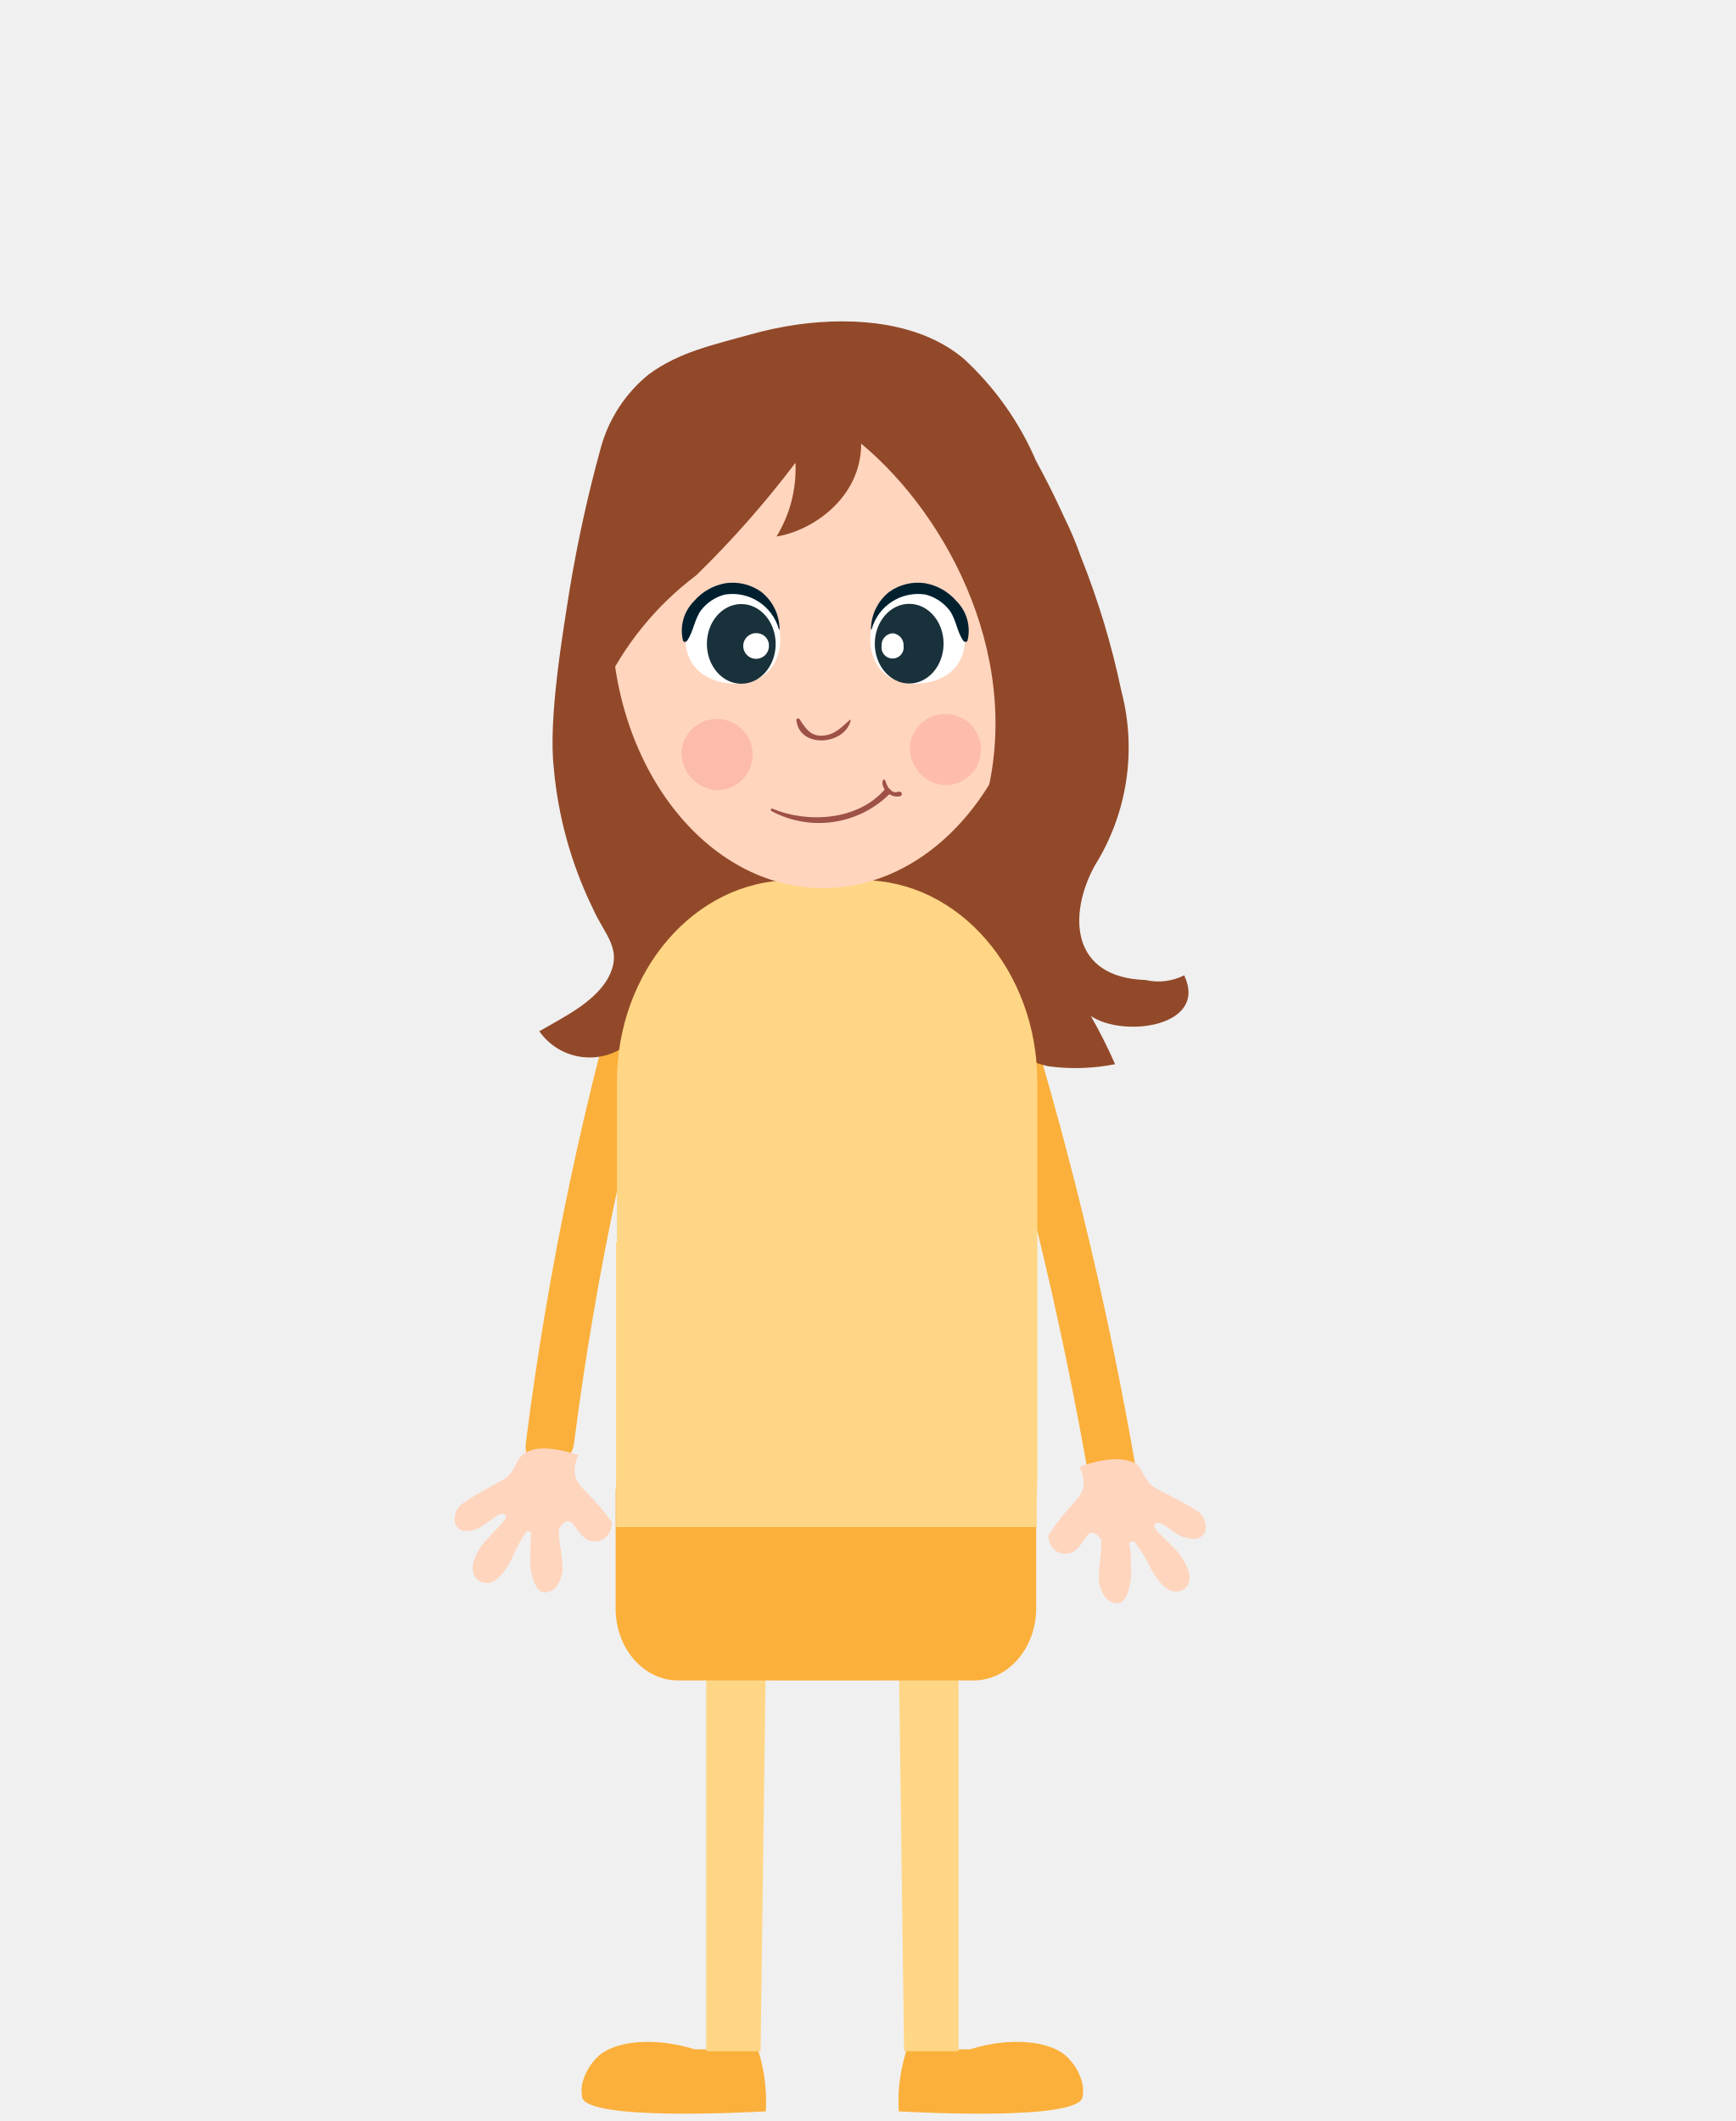
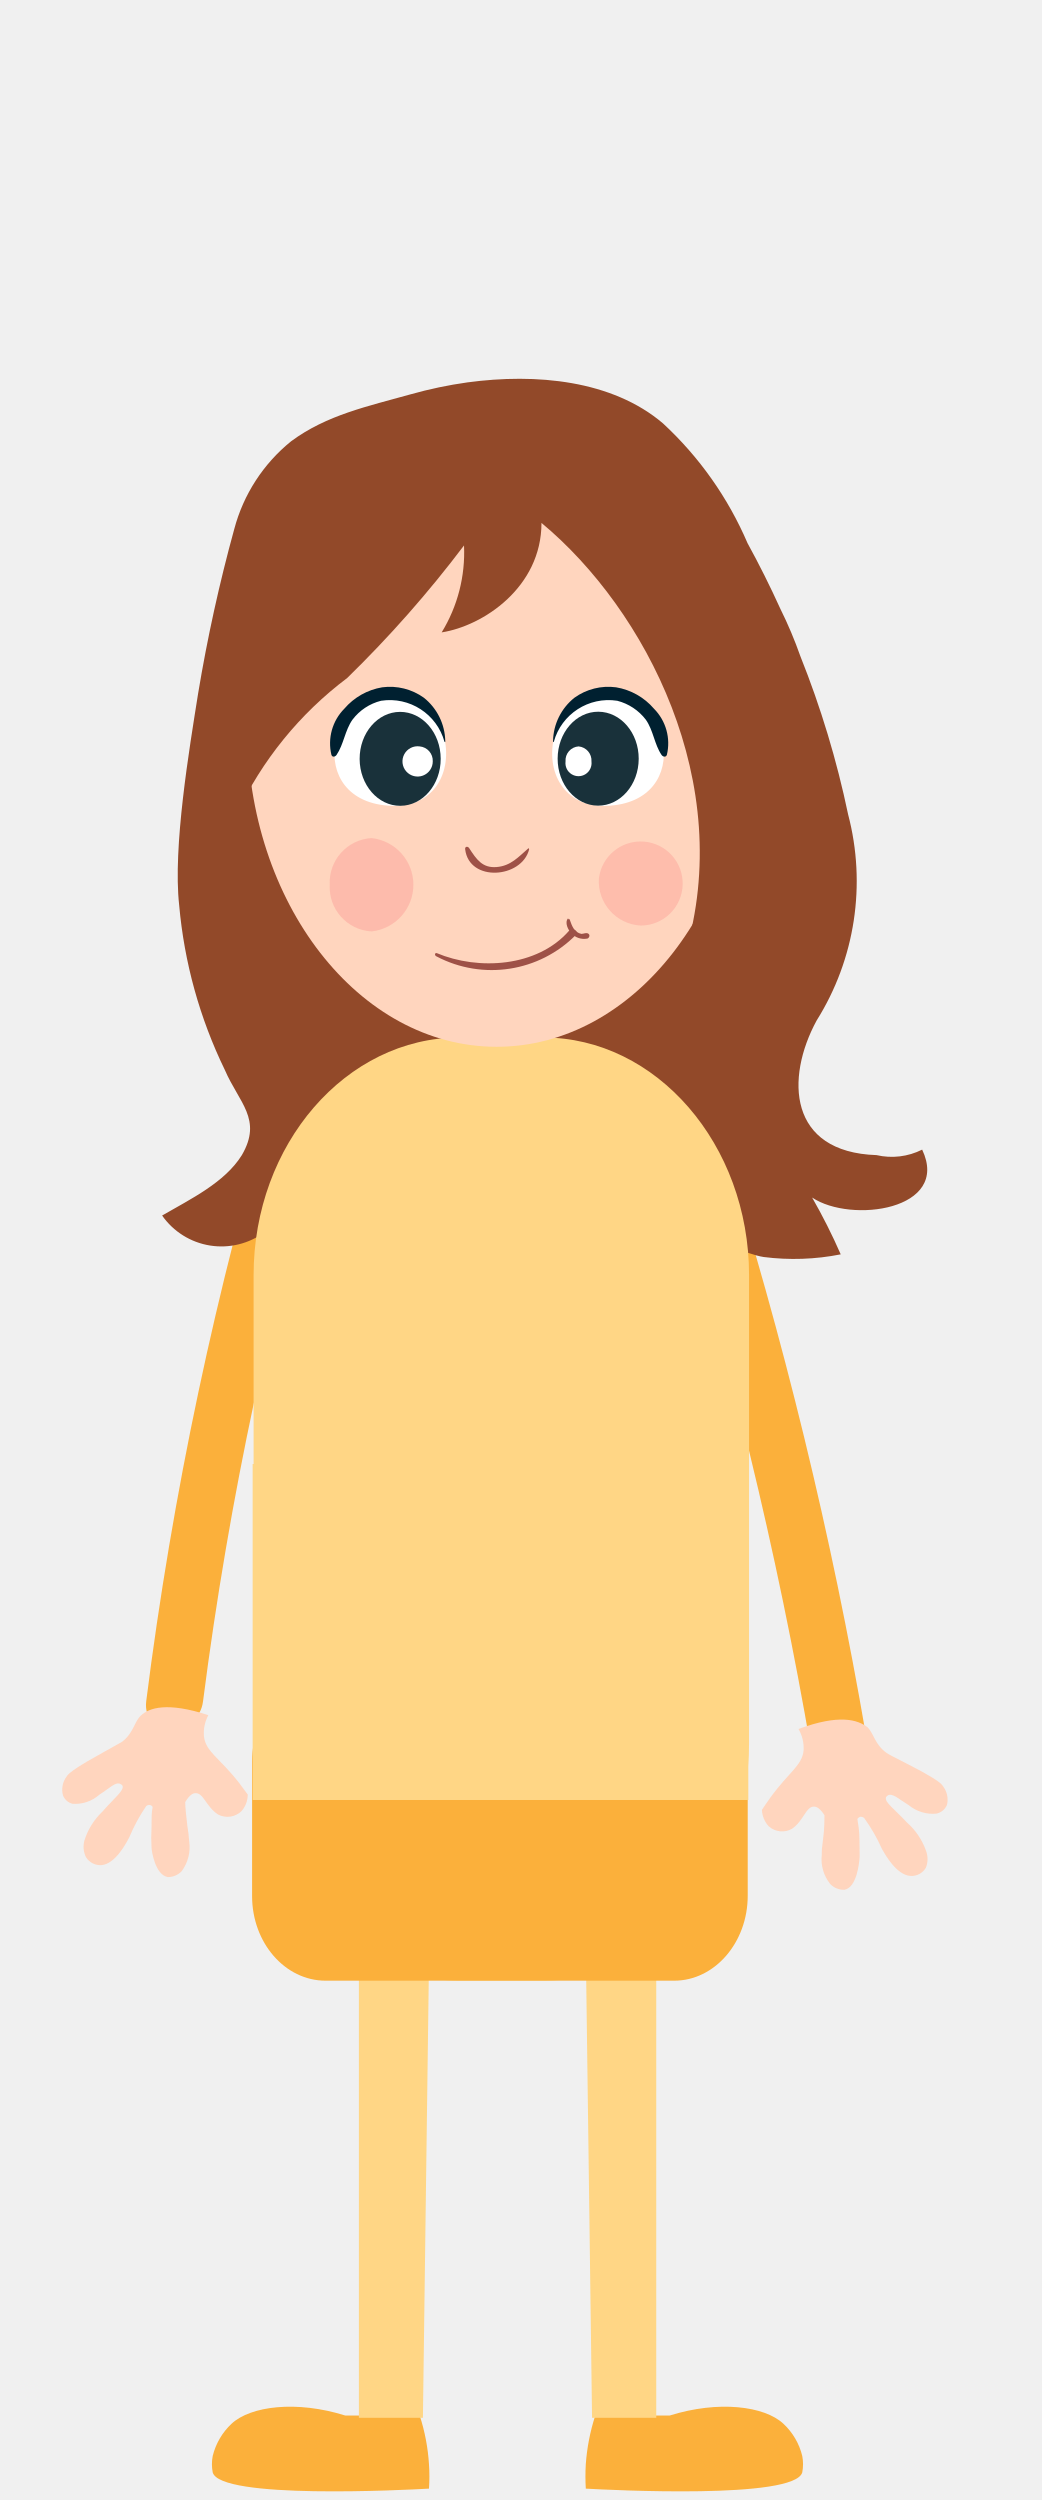
- <svg xmlns="http://www.w3.org/2000/svg" viewBox="0 0 108 132">
+ <svg xmlns="http://www.w3.org/2000/svg" viewBox="0 0 55 132">
  <defs>
    <style>.cls-1{fill:#fbb03b;}.cls-2{fill:#ffd685;}.cls-3{fill:#924929;}.cls-4{fill:#ffd5be;}.cls-5,.cls-6{fill:#fca39a;}.cls-5{opacity:0.51;}.cls-6{opacity:0.49;}.cls-7{fill:#fff;}.cls-8{fill:#002030;}.cls-9{fill:#19313a;}.cls-10{fill:#9e5147;}</style>
  </defs>
  <g id="Diandra">
-     <path class="cls-1" d="M61.68,60.79a234.49,234.49,0,0,1,7.6,31.27" />
-     <path class="cls-1" d="M60.23,61.19a234.41,234.41,0,0,1,7.61,31.27c.34,1.89,3.23,1.09,2.89-.8a234.78,234.78,0,0,0-7.61-31.27c-.59-1.82-3.49-1-2.89.8Z" />
-     <path class="cls-1" d="M34.22,89.83a196.22,196.22,0,0,1,6.81-32" />
-     <path class="cls-1" d="M35.72,89.83a194.79,194.79,0,0,1,6.75-31.57c.55-1.85-2.35-2.65-2.89-.8a199,199,0,0,0-6.86,32.37c-.23,1.92,2.77,1.9,3,0Z" />
-     <path class="cls-1" d="M43.23,127.54c-2.58-.81-5-.5-6,.43a3.46,3.46,0,0,0-1,1.71,2.32,2.32,0,0,0,0,.86c.38,1.44,10.14.93,11.42.86a9.25,9.25,0,0,0,0-1.29,10.39,10.39,0,0,0-.49-2.57Z" />
-     <polygon class="cls-2" points="47.67 102.12 47.33 127.66 43.95 127.66 43.95 102.12 47.67 102.12" />
-     <path class="cls-1" d="M60.36,127.54c2.58-.81,5-.5,6,.43a3.43,3.43,0,0,1,1,1.71,2.32,2.32,0,0,1,0,.86c-.39,1.44-10.15.93-11.43.86a11.09,11.09,0,0,1,0-1.29,10.84,10.84,0,0,1,.5-2.57Z" />
-     <polygon class="cls-2" points="55.92 102.12 56.26 127.66 59.65 127.66 59.65 102.12 55.92 102.12" />
-     <path class="cls-3" d="M73.69,60.7a3.57,3.57,0,0,1-2.41.29c-4.66-.15-4.82-4.06-3.16-7.11A13.85,13.85,0,0,0,69.78,43a50,50,0,0,0-2.52-8.35,22.11,22.11,0,0,0-1.06-2.51c-.54-1.19-1.12-2.35-1.73-3.46A18.6,18.6,0,0,0,60,22.35c-2.68-2.28-6.7-2.65-10.32-2.16a22.69,22.69,0,0,0-3,.63c-2.24.63-4.42,1.08-6.31,2.48a8.89,8.89,0,0,0-3,4.63,85.26,85.26,0,0,0-1.91,8.69c-.46,2.9-1.34,8.12-1,11.17a24.93,24.93,0,0,0,2.41,8.7c.75,1.74,2,2.61.9,4.5-.9,1.45-2.71,2.32-4.21,3.19a3.82,3.82,0,0,0,5.42.87c.75,2.9,4.81.43,6.77.58a75.75,75.75,0,0,1,8.13,1.16c1.66.29,2.56.87,4.21.58s2.26-1.74,3.47-2c.75-.15,2.86.87,3.76,1a12.65,12.65,0,0,0,4.07-.14,30.79,30.79,0,0,0-1.51-3C69.93,64.61,75.2,63.89,73.69,60.7Z" />
-     <path class="cls-2" d="M49.26,104.58h4.42c6,0,10.87-5.64,10.87-12.54V67.33c0-6.9-4.89-12.55-10.87-12.55H49.26c-6,0-10.87,5.65-10.87,12.55V92C38.39,98.94,43.28,104.58,49.26,104.58Z" />
-     <path class="cls-1" d="M60.6,104.58H42.19c-2.14,0-3.88-2-3.88-4.47V93c0-2.46,1.74-4.47,3.88-4.47H60.6c2.13,0,3.88,2,3.88,4.47v7.09C64.48,102.57,62.73,104.58,60.6,104.58Z" />
-     <rect class="cls-2" x="38.34" y="77.3" width="26.17" height="17.74" />
-     <ellipse class="cls-4" cx="51.22" cy="38.33" rx="13.17" ry="16.94" />
-     <path class="cls-5" d="M42.41,46.72a2.22,2.22,0,1,1,2.21,2.46A2.35,2.35,0,0,1,42.41,46.72Z" />
-     <path class="cls-6" d="M56.62,46.4a2.22,2.22,0,1,1,2.21,2.47A2.34,2.34,0,0,1,56.62,46.4Z" />
-     <path class="cls-3" d="M65.17,45.27c-.64,2.21-2.31,3.74-4,5.1h0c2.7-9-2.06-18.17-7.58-22.76,0,3.4-3.08,5.44-5.27,5.78A8.07,8.07,0,0,0,49.5,28.8a61.68,61.68,0,0,1-6.17,7A19.14,19.14,0,0,0,37.49,43c-3.72-6.11.45-14.56,4.43-18.47,8.73-8.83,20.3-1.69,24.54,10.7Z" />
-     <path class="cls-7" d="M57.05,36.6a2.94,2.94,0,0,0-2.77,2.23c-.5,1.92.51,3.8,2.73,3.72,2.39-.08,3.25-1.72,3-3.25A2.91,2.91,0,0,0,57.05,36.6Z" />
-     <path class="cls-8" d="M54.24,39.17A3,3,0,0,1,57.59,37a2.76,2.76,0,0,1,1.51,1c.4.57.45,1.3.83,1.86.06.09.22.15.28,0a2.6,2.6,0,0,0-.68-2.44,3.36,3.36,0,0,0-2-1.13,3.07,3.07,0,0,0-2.2.55,3,3,0,0,0-1.13,2.29c0,.06,0,.09.06,0Z" />
-     <ellipse class="cls-9" cx="56.58" cy="40.07" rx="2.48" ry="2.14" transform="translate(16.34 96.52) rotate(-89.83)" />
-     <path class="cls-7" d="M54.86,40.2a.74.74,0,0,1,.69-.79.75.75,0,0,1,.68.8.69.69,0,1,1-1.37,0Z" />
-     <path class="cls-7" d="M45.66,36.6a3,3,0,0,1,2.77,2.23c.5,1.92-.51,3.8-2.73,3.72-2.39-.08-3.25-1.72-3-3.25A2.89,2.89,0,0,1,45.66,36.6Z" />
-     <path class="cls-8" d="M48.47,39.17A3,3,0,0,0,45.12,37a2.72,2.72,0,0,0-1.51,1c-.4.57-.46,1.3-.84,1.86-.06.09-.21.15-.27,0a2.6,2.6,0,0,1,.68-2.44,3.36,3.36,0,0,1,2-1.13,3.08,3.08,0,0,1,2.2.55,3,3,0,0,1,1.13,2.29c0,.06,0,.09-.06,0Z" />
-     <ellipse class="cls-9" cx="46.13" cy="40.07" rx="2.14" ry="2.48" transform="translate(-0.12 0.14) rotate(-0.17)" />
-     <path class="cls-7" d="M47.85,40.2a.76.76,0,0,0-.69-.79.8.8,0,1,0,.69.79Z" />
-     <path class="cls-4" d="M36,90.56a2,2,0,0,0-.23,1.13c.1.81.79,1.09,1.85,2.44l.46.62a1.31,1.31,0,0,1-.33.88,1.07,1.07,0,0,1-1.23.18c-.65-.42-.77-1.16-1.21-1.13-.14,0-.32.12-.53.47,0,.28,0,.71.11,1.24a7.82,7.82,0,0,1,.1.84,2.13,2.13,0,0,1-.39,1.56,1,1,0,0,1-.74.32c-.67-.1-.83-1.4-.85-1.57a8.06,8.06,0,0,1,0-1c0-.47,0-.87.06-1.13a.2.2,0,0,0-.17-.11.25.25,0,0,0-.17.06,9.15,9.15,0,0,0-.9,1.68c-.16.31-.73,1.41-1.47,1.48a.9.9,0,0,1-.82-.42,1.24,1.24,0,0,1-.08-.89,3.56,3.56,0,0,1,.94-1.51c.65-.74,1.16-1.12,1.07-1.37a.21.21,0,0,0-.12-.1c-.25-.12-.57.23-1.09.56a1.93,1.93,0,0,1-1.43.49.73.73,0,0,1-.5-.43,1.15,1.15,0,0,1,.18-1c.06-.1.19-.27,1.1-.81l.83-.47c.6-.34.9-.5,1-.56.62-.47.64-1.06,1-1.39C32.87,90.17,33.84,89.85,36,90.56Z" />
-     <path class="cls-4" d="M34.18,92.41s0,.11,0,.27,0,.14,0,.27c-.06.34-.1.59-.27.73,0,0-.15.13-.22.08s0-.19,0-.39a2.66,2.66,0,0,1,.2-.58.88.88,0,0,1,.26-.34C34.15,92.39,34.18,92.4,34.18,92.41Z" />
-     <path class="cls-4" d="M34.68,92.4s0,.12,0,.28,0,.13,0,.27a1.18,1.18,0,0,0,0,.78s.11.16.18.14.09-.17.12-.37a3.3,3.3,0,0,0,0-.62.91.91,0,0,0-.14-.41C34.72,92.39,34.69,92.4,34.68,92.4Z" />
-     <path class="cls-4" d="M33.39,92.25s0,.12-.06.27,0,.14,0,.27c-.08.34-.13.59-.31.72,0,0-.16.12-.22.07s0-.19,0-.39a2.74,2.74,0,0,1,.22-.57.81.81,0,0,1,.28-.33C33.36,92.23,33.39,92.25,33.39,92.25Z" />
-     <path class="cls-4" d="M67.16,91.29a2,2,0,0,1,.27,1.12c-.07.81-.75,1.12-1.76,2.51-.2.27-.34.5-.44.64a1.35,1.35,0,0,0,.36.87,1.06,1.06,0,0,0,1.23.13c.63-.44.73-1.19,1.17-1.17.14,0,.32.11.54.45,0,.28,0,.72-.07,1.25s-.07.58-.07.84a2.08,2.08,0,0,0,.45,1.55,1,1,0,0,0,.75.3c.66-.13.77-1.44.79-1.61s0-.48,0-1-.07-.86-.11-1.13a.28.28,0,0,1,.18-.12.37.37,0,0,1,.17.06,9.17,9.17,0,0,1,1,1.65c.17.3.77,1.38,1.51,1.42a.88.88,0,0,0,.81-.44,1.24,1.24,0,0,0,0-.9,3.58,3.58,0,0,0-1-1.48c-.67-.72-1.2-1.08-1.11-1.33a.23.23,0,0,1,.11-.11c.25-.12.58.21,1.1.53a2,2,0,0,0,1.45.44A.78.78,0,0,0,75,95.3a1.16,1.16,0,0,0-.22-1c-.06-.1-.2-.26-1.12-.77l-.84-.44c-.61-.31-.92-.47-1-.53-.63-.45-.67-1-1-1.35S69.3,90.5,67.16,91.29Z" />
-     <path class="cls-4" d="M69,93.07s0,.12,0,.27,0,.14.06.27c.07.34.12.59.3.73,0,0,.15.12.22.07s0-.19,0-.39a2.26,2.26,0,0,0-.22-.57.76.76,0,0,0-.27-.34C69.07,93.05,69,93.07,69,93.07Z" />
-     <path class="cls-4" d="M68.54,93.09s0,.11,0,.27,0,.14.06.27a1.19,1.19,0,0,1,0,.78s-.09.17-.17.15-.1-.17-.12-.37a2.22,2.22,0,0,1,0-.61.89.89,0,0,1,.12-.42C68.51,93.08,68.53,93.09,68.54,93.09Z" />
-     <path class="cls-4" d="M69.82,92.89s0,.11.07.27,0,.14.07.26c.08.34.14.59.33.72,0,0,.15.11.22,0s0-.19-.05-.38a2.12,2.12,0,0,0-.24-.57.74.74,0,0,0-.29-.32C69.85,92.87,69.83,92.89,69.82,92.89Z" />
-     <path class="cls-10" d="M52.91,44.78c-.54.47-.94.94-1.69,1s-1.06-.4-1.45-1c-.06-.1-.23-.1-.21.06.21,1.76,3,1.54,3.38,0,0,0,0-.08,0,0Z" />
-     <path class="cls-10" d="M48.05,50.5a6.25,6.25,0,0,0,7.36-1.14c.18-.21-.21-.4-.36-.22-1.68,1.93-4.8,2.11-7,1.18-.12,0-.1.14,0,.18Z" />
-     <path class="cls-10" d="M55,48.48c-.21.23,0,.63.17.8a.9.9,0,0,0,.82.28c.09,0,.19-.16.09-.25s-.28,0-.38,0c-.39-.08-.5-.42-.62-.76,0,0-.05-.06-.08,0Z" />
+     <path class="cls-1" d="M36.68,60.79a234.49,234.49,0,0,1,7.6,31.27" />
+     <path class="cls-1" d="M35.23,61.19a234.41,234.41,0,0,1,7.61,31.27c.34,1.89,3.23,1.09,2.89-.8a234.78,234.78,0,0,0-7.61-31.27c-.59-1.82-3.49-1-2.89.8Z" />
+     <path class="cls-1" d="M9.22,89.83a196.22,196.22,0,0,1,6.81-32" />
+     <path class="cls-1" d="M10.72,89.83a194.79,194.79,0,0,1,6.75-31.57c.55-1.85-2.35-2.65-2.89-.8A199,199,0,0,0,7.72,89.83c-.23,1.92,2.77,1.9,3,0Z" />
+     <path class="cls-1" d="M18.23,127.54c-2.58-.81-5-.5-6,.43a3.46,3.46,0,0,0-1,1.71,2.32,2.32,0,0,0,0,.86c.38,1.44,10.14.93,11.42.86a9.25,9.25,0,0,0,0-1.29,10.39,10.39,0,0,0-.49-2.57Z" />
+     <polygon class="cls-2" points="22.67 102.12 22.33 127.66 18.95 127.66 18.95 102.12 22.67 102.12" />
+     <path class="cls-1" d="M35.36,127.54c2.58-.81,5-.5,6,.43a3.43,3.43,0,0,1,1,1.71,2.32,2.32,0,0,1,0,.86c-.39,1.44-10.15.93-11.43.86a11.09,11.09,0,0,1,0-1.29,10.84,10.84,0,0,1,.5-2.57Z" />
+     <polygon class="cls-2" points="30.92 102.12 31.26 127.66 34.65 127.66 34.65 102.12 30.92 102.12" />
+     <path class="cls-3" d="M48.69,60.7a3.57,3.57,0,0,1-2.41.29c-4.66-.15-4.82-4.06-3.16-7.11A13.85,13.85,0,0,0,44.78,43a50,50,0,0,0-2.52-8.35,22.11,22.11,0,0,0-1.06-2.51c-.54-1.19-1.12-2.35-1.73-3.46A18.6,18.6,0,0,0,35,22.35c-2.68-2.28-6.7-2.65-10.32-2.16a22.69,22.69,0,0,0-3,.63c-2.24.63-4.42,1.08-6.31,2.48a8.89,8.89,0,0,0-3,4.63,85.26,85.26,0,0,0-1.91,8.69c-.46,2.9-1.34,8.12-1,11.17a24.93,24.93,0,0,0,2.41,8.7c.75,1.74,2,2.61.9,4.5-.9,1.45-2.71,2.32-4.21,3.19a3.82,3.82,0,0,0,5.42.87c.75,2.9,4.81.43,6.77.58a75.75,75.75,0,0,1,8.13,1.16c1.66.29,2.56.87,4.21.58s2.26-1.74,3.47-2c.75-.15,2.86.87,3.76,1a12.65,12.65,0,0,0,4.07-.14,30.79,30.79,0,0,0-1.51-3C44.93,64.61,50.2,63.89,48.69,60.7Z" />
+     <path class="cls-2" d="M24.26,104.58h4.42c6,0,10.87-5.64,10.87-12.54V67.33c0-6.9-4.89-12.55-10.87-12.55H24.26c-6,0-10.87,5.65-10.87,12.55V92C13.39,98.94,18.28,104.58,24.26,104.58Z" />
+     <path class="cls-1" d="M35.6,104.58H17.19c-2.14,0-3.88-2-3.88-4.47V93c0-2.46,1.74-4.47,3.88-4.47H35.6c2.13,0,3.88,2,3.88,4.47v7.09C39.48,102.57,37.73,104.58,35.6,104.58Z" />
+     <rect class="cls-2" x="13.34" y="77.3" width="26.17" height="17.74" />
+     <ellipse class="cls-4" cx="26.22" cy="38.33" rx="13.17" ry="16.94" />
+     <path class="cls-5" d="M17.41,46.72a2.35,2.35,0,0,1,2.21-2.47,2.48,2.48,0,0,1,0,4.93A2.34,2.34,0,0,1,17.41,46.72Z" />
+     <path class="cls-6" d="M31.62,46.4a2.22,2.22,0,1,1,2.21,2.47A2.34,2.34,0,0,1,31.62,46.4Z" />
+     <path class="cls-3" d="M40.17,45.27c-.64,2.21-2.31,3.74-4,5.1h0c2.7-9-2.06-18.17-7.58-22.76,0,3.4-3.08,5.44-5.27,5.78A8.07,8.07,0,0,0,24.5,28.8a61.68,61.68,0,0,1-6.17,7A19.14,19.14,0,0,0,12.49,43c-3.72-6.11.45-14.56,4.43-18.47,8.73-8.83,20.3-1.69,24.54,10.7Z" />
+     <path class="cls-7" d="M32.05,36.6a2.94,2.94,0,0,0-2.77,2.23c-.5,1.92.51,3.8,2.73,3.72,2.39-.08,3.25-1.72,3-3.25A2.91,2.91,0,0,0,32.05,36.6Z" />
+     <path class="cls-8" d="M29.24,39.17A3,3,0,0,1,32.59,37a2.76,2.76,0,0,1,1.51,1c.4.57.45,1.3.83,1.86.06.09.22.15.28,0a2.6,2.6,0,0,0-.68-2.44,3.36,3.36,0,0,0-2-1.13,3.07,3.07,0,0,0-2.2.55,3,3,0,0,0-1.13,2.29c0,.06,0,.09.06,0Z" />
+     <ellipse class="cls-9" cx="31.58" cy="40.07" rx="2.48" ry="2.14" transform="translate(-8.58 71.52) rotate(-89.83)" />
+     <path class="cls-7" d="M29.86,40.2a.74.74,0,0,1,.69-.79.75.75,0,0,1,.68.8.69.69,0,1,1-1.37,0Z" />
+     <path class="cls-7" d="M20.66,36.6a3,3,0,0,1,2.77,2.23c.5,1.92-.51,3.8-2.73,3.72-2.39-.08-3.25-1.72-3-3.25A2.89,2.89,0,0,1,20.66,36.6Z" />
+     <path class="cls-8" d="M23.47,39.17A3,3,0,0,0,20.12,37a2.72,2.72,0,0,0-1.51,1c-.4.57-.46,1.3-.84,1.86-.06.09-.21.15-.27,0a2.6,2.6,0,0,1,.68-2.44,3.36,3.36,0,0,1,2-1.13,3.08,3.08,0,0,1,2.2.55,3,3,0,0,1,1.13,2.29c0,.06,0,.09-.06,0Z" />
+     <ellipse class="cls-9" cx="21.13" cy="40.07" rx="2.14" ry="2.48" transform="translate(-0.12 0.06) rotate(-0.17)" />
+     <path class="cls-7" d="M22.85,40.2a.76.76,0,0,0-.69-.79.8.8,0,1,0,.69.79Z" />
+     <path class="cls-4" d="M11,90.56a2,2,0,0,0-.23,1.13c.1.81.79,1.09,1.85,2.44l.46.62a1.31,1.31,0,0,1-.33.88,1.07,1.07,0,0,1-1.23.18c-.65-.42-.77-1.16-1.21-1.13-.14,0-.32.12-.53.47,0,.28.05.71.11,1.24a7.82,7.82,0,0,1,.1.84,2.13,2.13,0,0,1-.39,1.56,1,1,0,0,1-.74.32C8.19,99,8,97.71,8,97.54a8.06,8.06,0,0,1,0-1c0-.47,0-.87.06-1.13a.2.2,0,0,0-.17-.11.25.25,0,0,0-.17.06A9.15,9.15,0,0,0,6.83,97c-.16.31-.73,1.41-1.47,1.48a.9.9,0,0,1-.82-.42,1.24,1.24,0,0,1-.08-.89,3.56,3.56,0,0,1,.94-1.51c.65-.74,1.16-1.12,1.07-1.37a.21.21,0,0,0-.12-.1c-.25-.12-.57.23-1.09.56a1.93,1.93,0,0,1-1.43.49.73.73,0,0,1-.5-.43,1.15,1.15,0,0,1,.18-1c.06-.1.19-.27,1.1-.81l.83-.47c.6-.34.9-.5,1-.56.62-.47.64-1.06,1-1.39C7.87,90.17,8.84,89.85,11,90.56Z" />
+     <path class="cls-4" d="M9.18,92.41s0,.11,0,.27,0,.14-.05.27c-.06.34-.1.59-.27.73,0,0-.15.13-.22.08s0-.19,0-.39a2.66,2.66,0,0,1,.2-.58.88.88,0,0,1,.26-.34C9.15,92.39,9.18,92.4,9.18,92.41Z" />
+     <path class="cls-4" d="M9.68,92.4s0,.12,0,.28,0,.13,0,.27a1.18,1.18,0,0,0,0,.78s.11.16.18.14.09-.17.12-.37a3.3,3.3,0,0,0,0-.62.91.91,0,0,0-.14-.41C9.72,92.39,9.69,92.4,9.68,92.4Z" />
+     <path class="cls-4" d="M8.39,92.25s0,.12-.06.27,0,.14-.05.27c-.08.34-.13.59-.31.72,0,0-.16.12-.22.07s0-.19,0-.39A2.74,2.74,0,0,1,8,92.62a.81.81,0,0,1,.28-.33C8.36,92.23,8.39,92.25,8.39,92.25Z" />
+     <path class="cls-4" d="M42.16,91.29a2,2,0,0,1,.27,1.12c-.07.81-.75,1.12-1.76,2.51-.2.27-.34.5-.44.64a1.35,1.35,0,0,0,.36.87,1.06,1.06,0,0,0,1.23.13c.63-.44.73-1.19,1.17-1.17.14,0,.32.11.54.45,0,.28,0,.72-.07,1.25s-.07.58-.07.84a2.08,2.08,0,0,0,.45,1.55,1,1,0,0,0,.75.3c.66-.13.77-1.44.79-1.61s0-.48,0-1-.07-.86-.11-1.13a.28.28,0,0,1,.18-.12.37.37,0,0,1,.17.06,9.17,9.17,0,0,1,.95,1.65c.17.3.77,1.38,1.51,1.42a.88.88,0,0,0,.81-.44,1.24,1.24,0,0,0,0-.9,3.58,3.58,0,0,0-1-1.48c-.67-.72-1.2-1.08-1.11-1.33a.23.23,0,0,1,.11-.11c.25-.12.58.21,1.1.53a2,2,0,0,0,1.45.44A.78.78,0,0,0,50,95.3a1.16,1.16,0,0,0-.22-1c-.06-.1-.2-.26-1.12-.77l-.84-.44c-.61-.31-.92-.47-1-.53-.63-.45-.67-1-1-1.35C45.28,90.79,44.3,90.5,42.16,91.29Z" />
+     <path class="cls-4" d="M44,93.07s0,.12.05.27,0,.14.06.27c.07.34.12.59.3.73,0,0,.15.12.22.07s0-.19,0-.39a2.26,2.26,0,0,0-.22-.57.76.76,0,0,0-.27-.34C44.07,93.05,44,93.07,44,93.07Z" />
+     <path class="cls-4" d="M43.54,93.09s0,.11.05.27,0,.14.06.27a1.19,1.19,0,0,1,0,.78s-.09.17-.17.15-.1-.17-.12-.37a2.22,2.22,0,0,1,0-.61.89.89,0,0,1,.12-.42C43.51,93.08,43.53,93.09,43.54,93.09Z" />
+     <path class="cls-4" d="M44.82,92.89s0,.11.07.27,0,.14.07.26c.08.34.14.59.33.72,0,0,.15.11.22,0s0-.19,0-.38a2.12,2.12,0,0,0-.24-.57.74.74,0,0,0-.29-.32C44.85,92.87,44.83,92.89,44.82,92.89Z" />
+     <path class="cls-10" d="M27.91,44.78c-.54.47-.94.94-1.69,1s-1.06-.4-1.45-1c-.06-.1-.23-.1-.21.06.21,1.76,3,1.54,3.38,0,0,0,0-.08,0,0Z" />
+     <path class="cls-10" d="M23.05,50.5a6.25,6.25,0,0,0,7.36-1.14c.18-.21-.21-.4-.36-.22-1.68,1.93-4.8,2.11-7,1.18-.12,0-.1.14,0,.18Z" />
+     <path class="cls-10" d="M30,48.48c-.21.23,0,.63.17.8a.9.9,0,0,0,.82.28c.09,0,.19-.16.09-.25s-.28,0-.38,0c-.39-.08-.5-.42-.62-.76,0,0-.05-.06-.08,0Z" />
  </g>
</svg>
